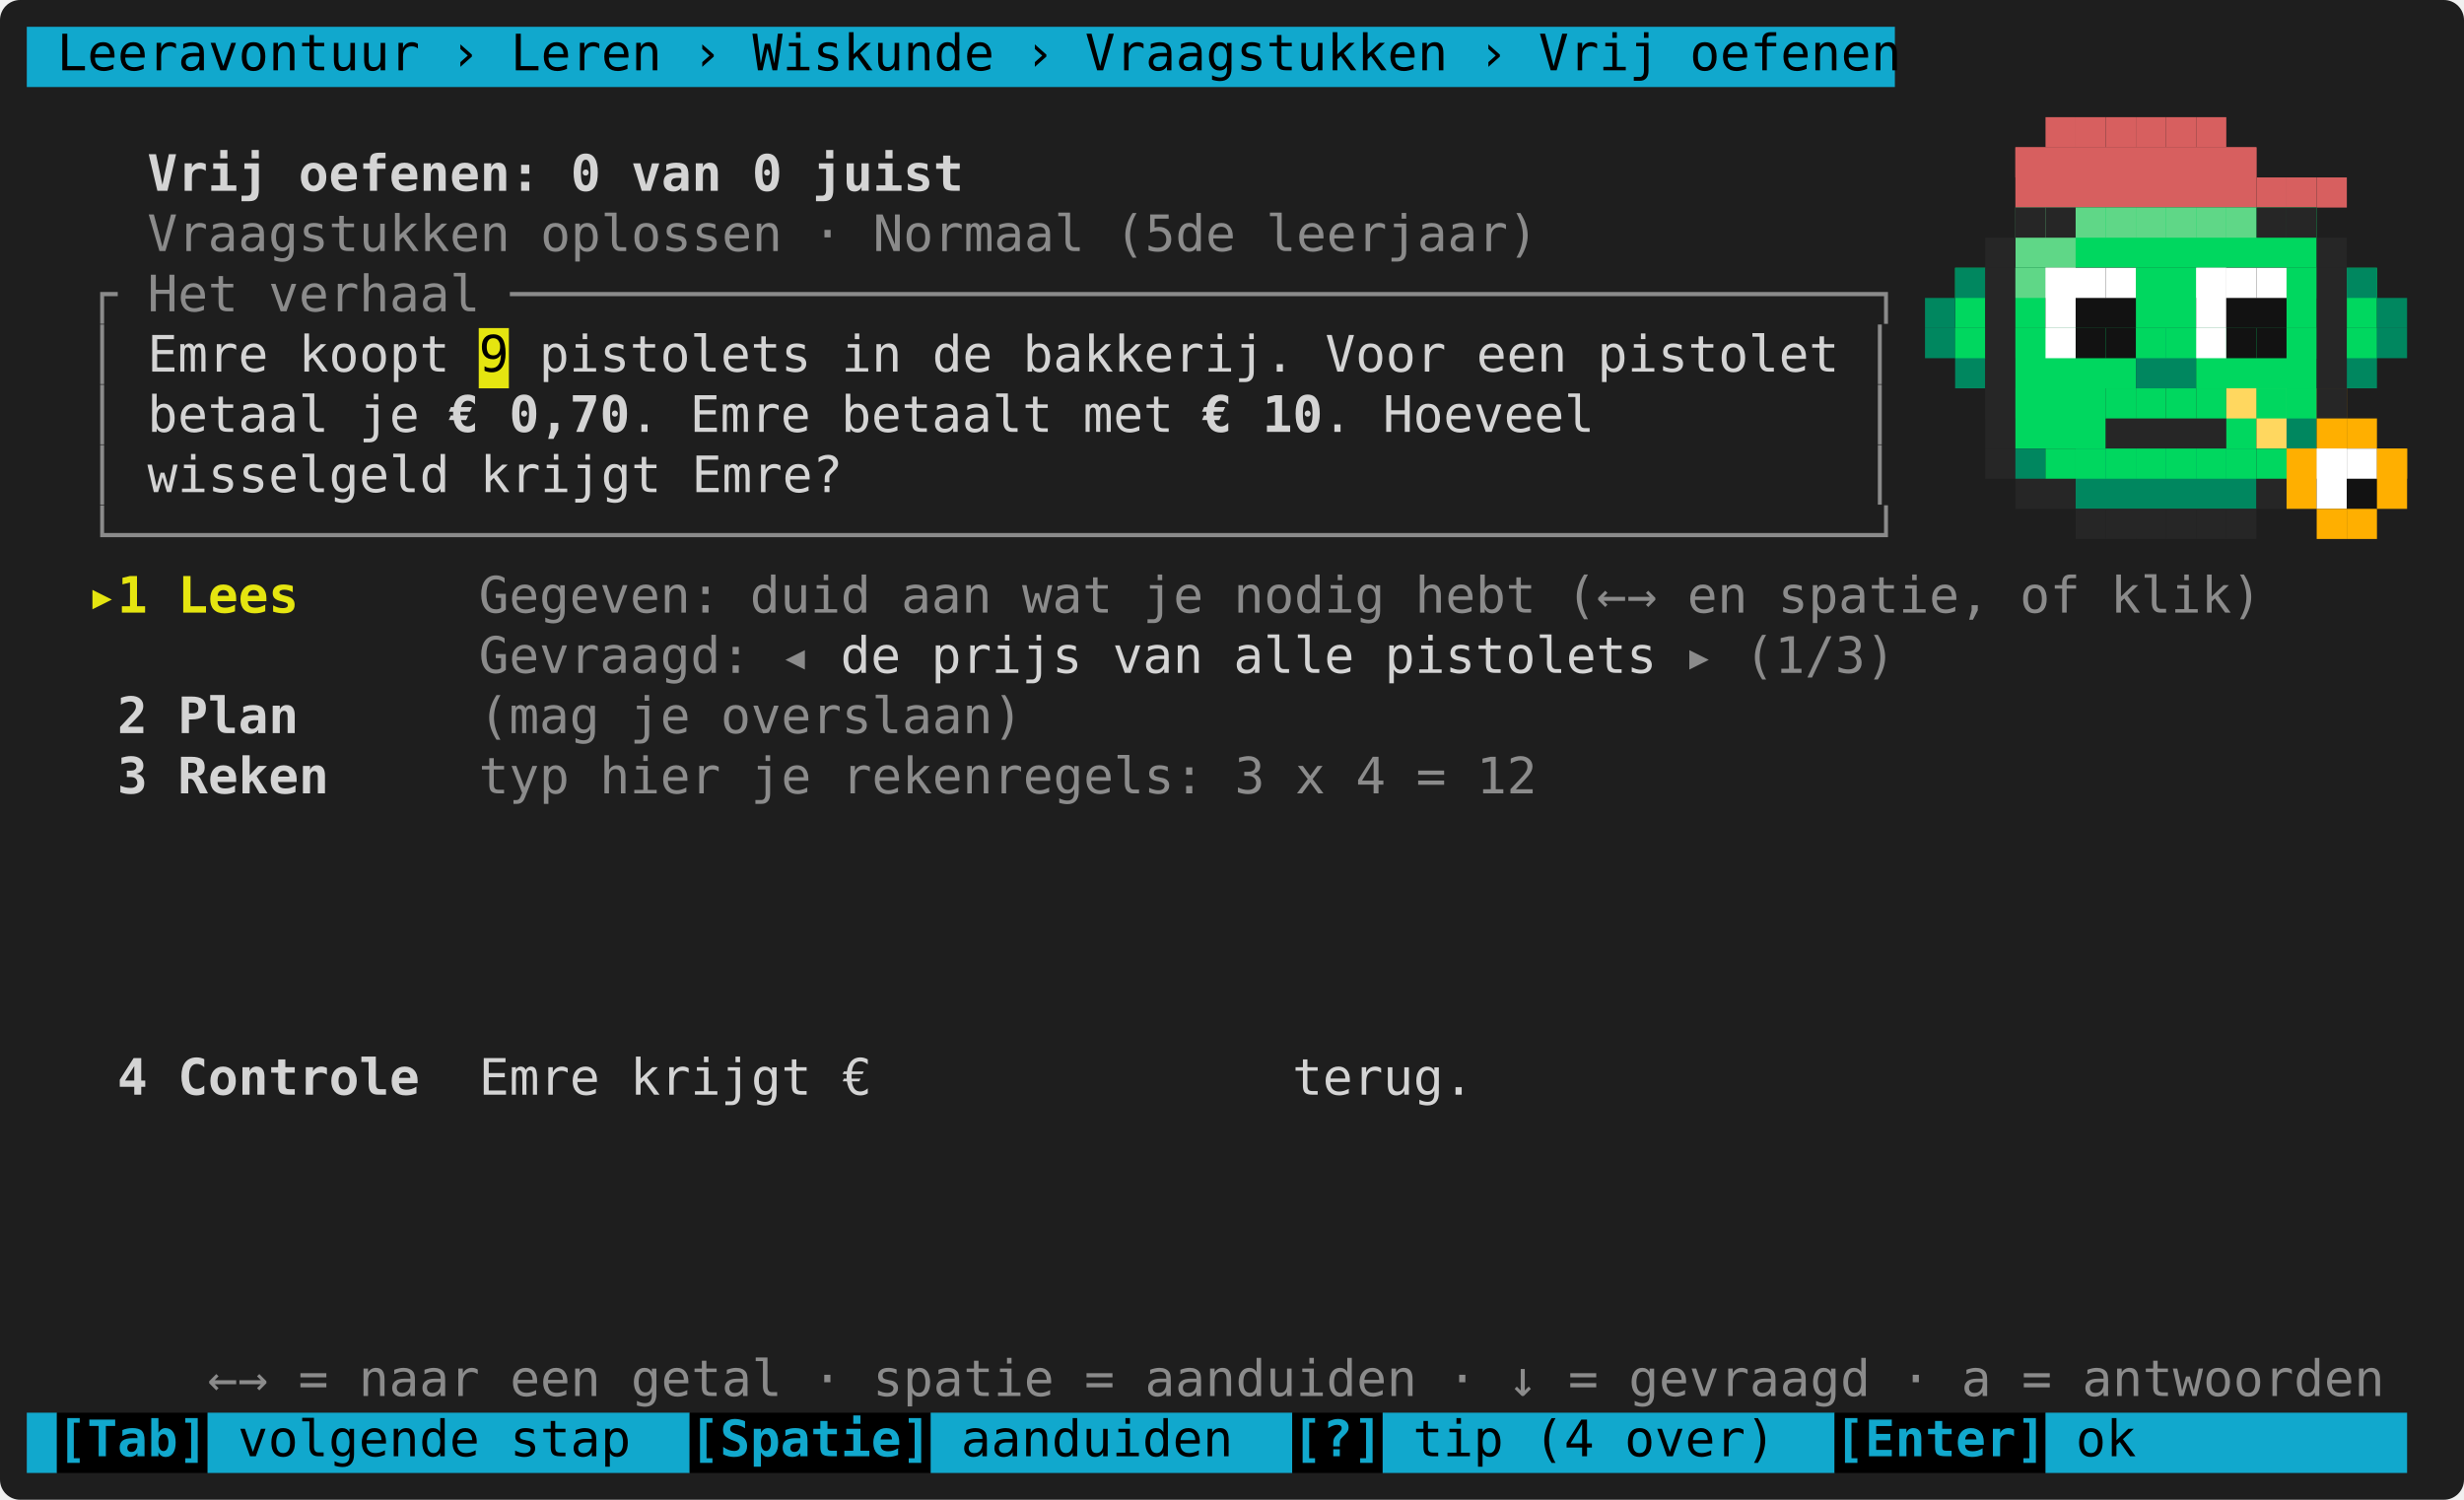
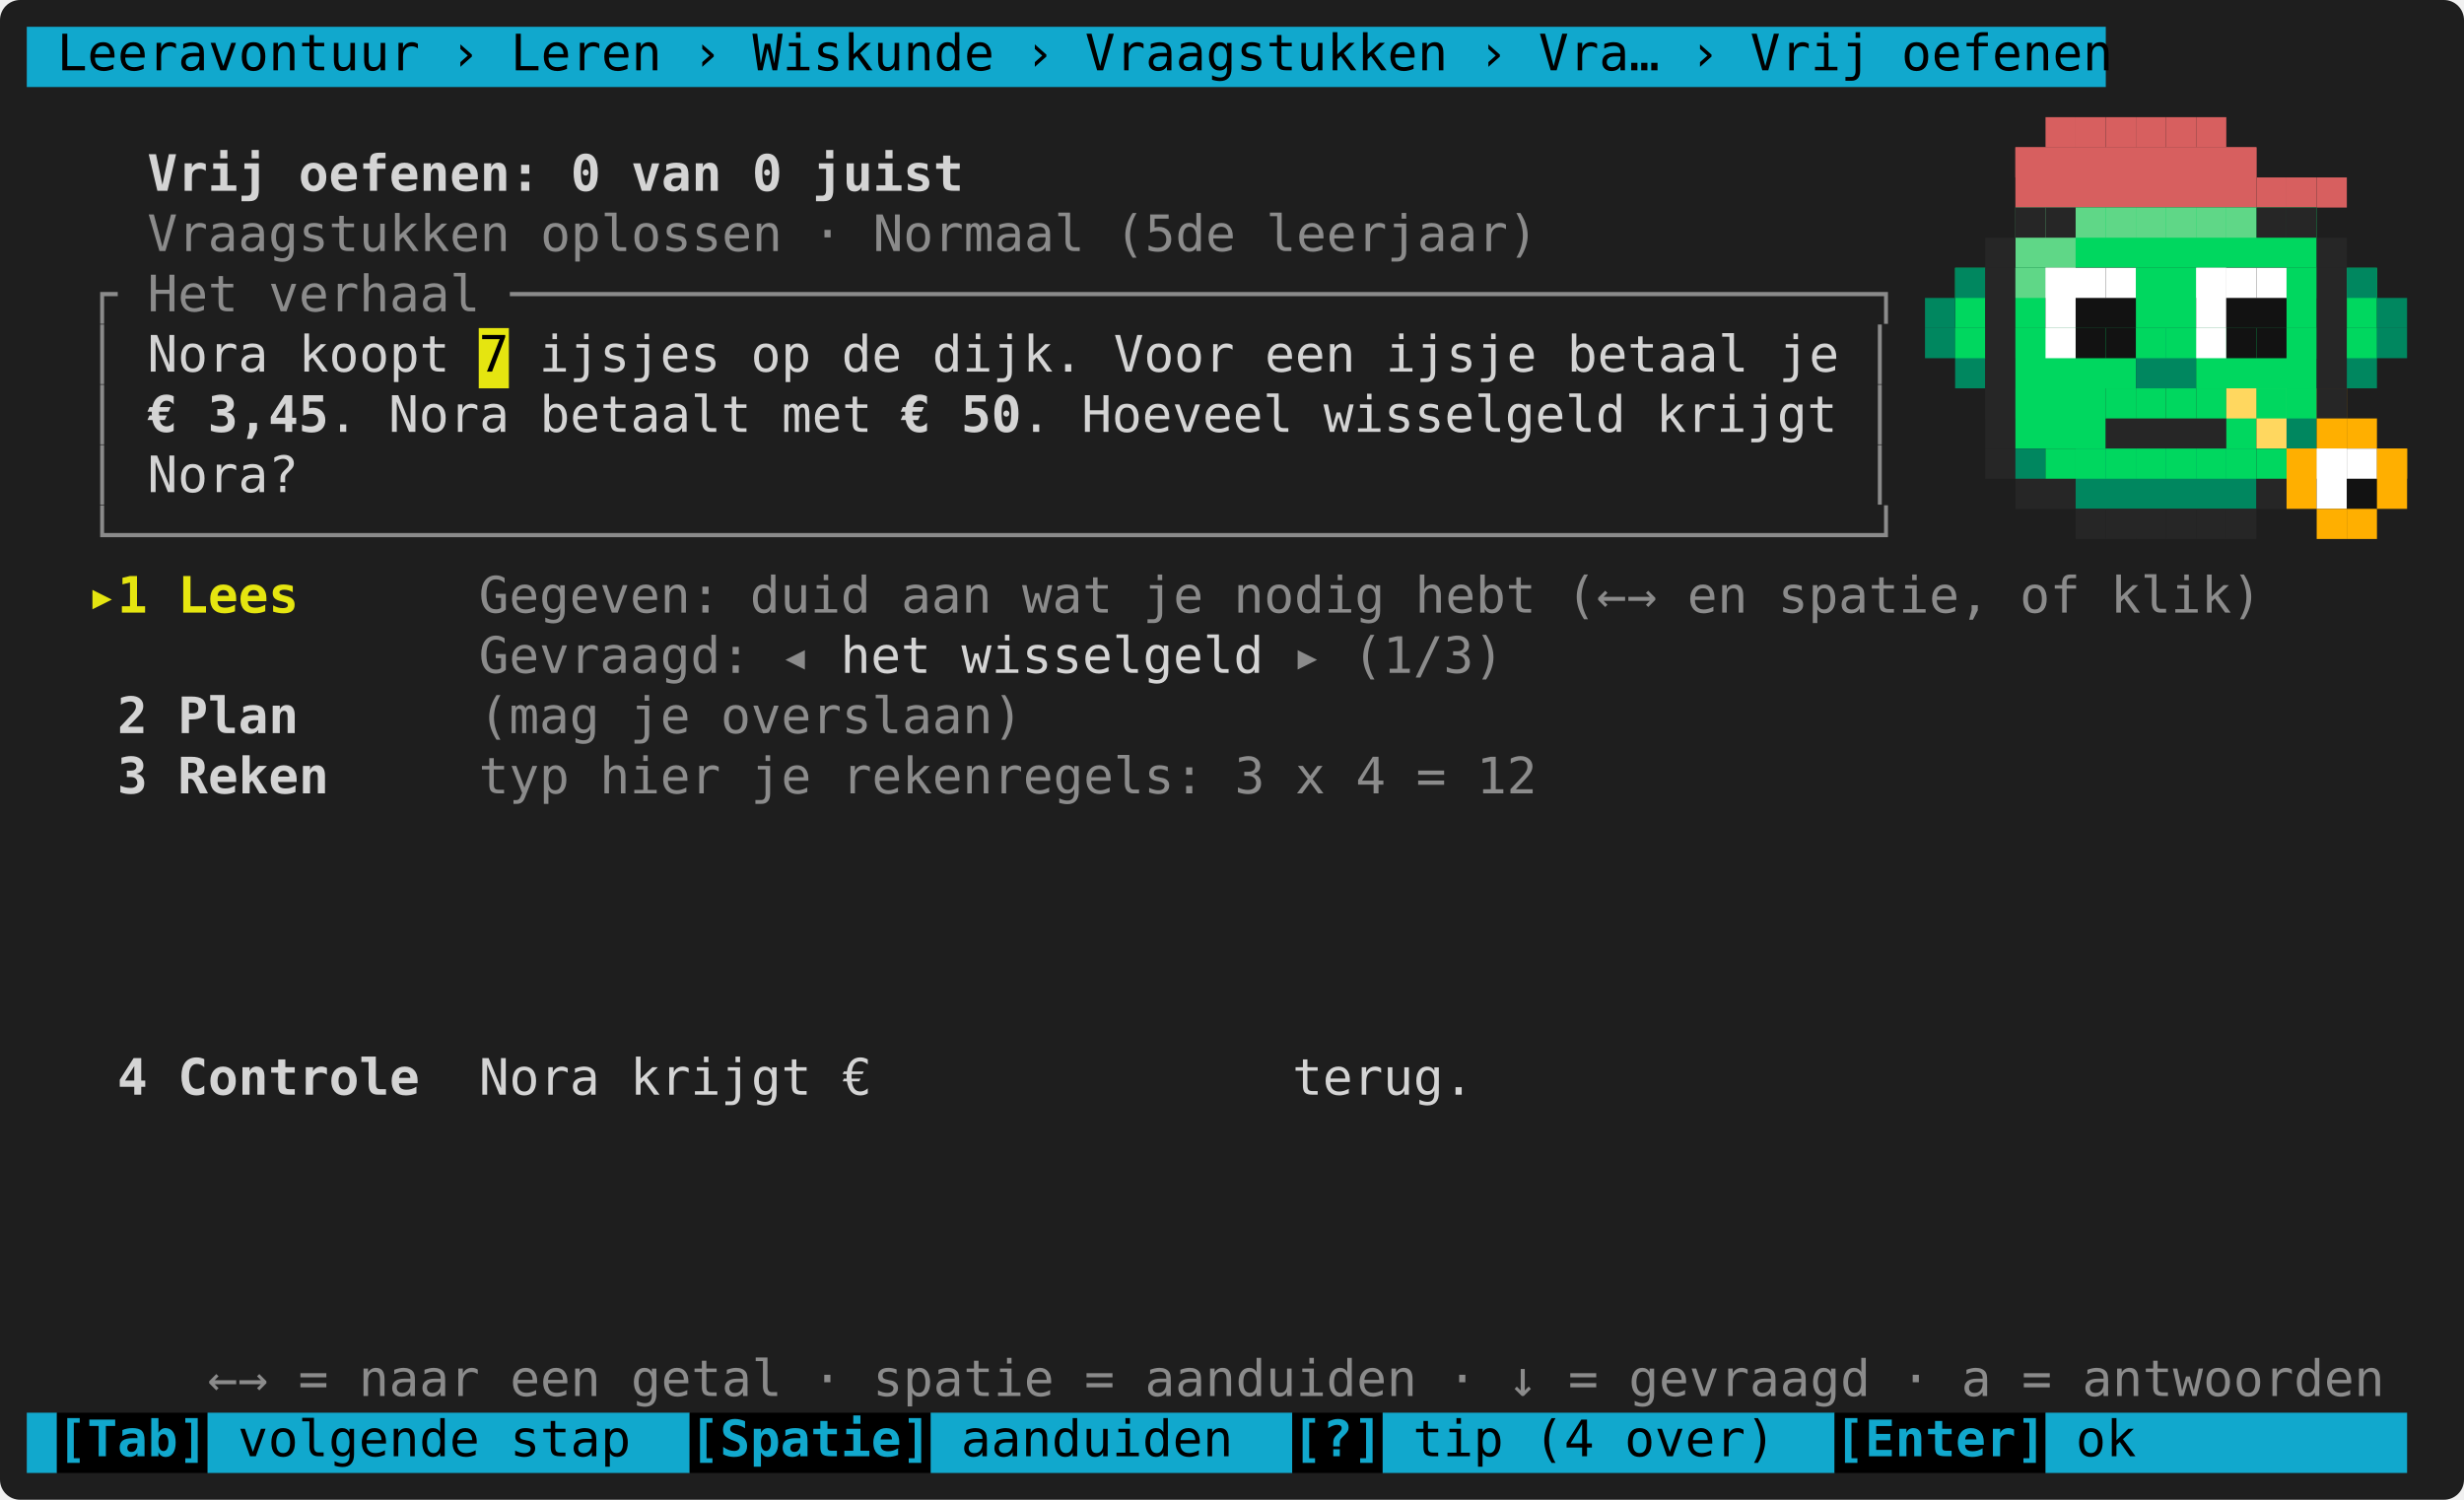
<svg xmlns="http://www.w3.org/2000/svg" width="736" height="448" viewBox="0 0 736 448" role="img" aria-label="Een vraagstuk in 4 stappen">
  <rect width="736" height="448" rx="6" fill="#1e1e1e" />
  <g font-family="DejaVu Sans Mono, Menlo, Consolas, monospace" font-size="15">
-     <rect x="8" y="8" width="558" height="18" fill="#11a8cd" />
-     <text x="8" y="21" textLength="558" lengthAdjust="spacingAndGlyphs" xml:space="preserve" fill="#000000"> Leeravontuur › Leren › Wiskunde › Vraagstukken › Vrij oefenen</text>
+     <rect x="8" y="8" width="621" height="18" fill="#11a8cd" />
+     <text x="8" y="21" textLength="621" lengthAdjust="spacingAndGlyphs" xml:space="preserve" fill="#000000"> Leeravontuur › Leren › Wiskunde › Vraagstukken › Vra… › Vrij oefenen</text>
    <rect x="611" y="35" width="9" height="9" fill="#d75f5f" />
    <rect x="620" y="35" width="9" height="9" fill="#d75f5f" />
    <rect x="629" y="35" width="9" height="9" fill="#d75f5f" />
    <rect x="638" y="35" width="9" height="9" fill="#d75f5f" />
    <rect x="647" y="35" width="9" height="9" fill="#d75f5f" />
    <rect x="656" y="35" width="9" height="9" fill="#d75f5f" />
    <rect x="602" y="44" width="72" height="18" fill="#d75f5f" />
    <rect x="602" y="44" width="9" height="9" fill="#d75f5f" />
    <rect x="611" y="44" width="9" height="9" fill="#d75f5f" />
    <rect x="620" y="44" width="9" height="9" fill="#d75f5f" />
    <rect x="629" y="44" width="9" height="9" fill="#d75f5f" />
    <rect x="638" y="44" width="9" height="9" fill="#d75f5f" />
    <rect x="647" y="44" width="9" height="9" fill="#d75f5f" />
    <rect x="656" y="44" width="9" height="9" fill="#d75f5f" />
    <rect x="665" y="44" width="9" height="9" fill="#d75f5f" />
    <rect x="674" y="53" width="9" height="9" fill="#d75f5f" />
    <rect x="683" y="53" width="9" height="9" fill="#d75f5f" />
    <rect x="692" y="53" width="9" height="9" fill="#d75f5f" />
    <text x="44" y="57" textLength="243" lengthAdjust="spacingAndGlyphs" xml:space="preserve" fill="#d4d4d4" font-weight="bold">Vrij oefenen: 0 van 0 juist</text>
    <rect x="602" y="62" width="18" height="18" fill="#5fd787" />
    <rect x="620" y="62" width="72" height="18" fill="#00d75f" />
    <rect x="593" y="71" width="9" height="9" fill="#262626" />
    <rect x="602" y="62" width="9" height="9" fill="#262626" />
    <rect x="611" y="62" width="9" height="9" fill="#262626" />
    <rect x="620" y="62" width="9" height="9" fill="#5fd787" />
    <rect x="629" y="62" width="9" height="9" fill="#5fd787" />
    <rect x="638" y="62" width="9" height="9" fill="#5fd787" />
    <rect x="647" y="62" width="9" height="9" fill="#5fd787" />
    <rect x="656" y="62" width="9" height="9" fill="#5fd787" />
    <rect x="665" y="62" width="9" height="9" fill="#5fd787" />
    <rect x="674" y="62" width="9" height="9" fill="#262626" />
    <rect x="683" y="62" width="9" height="9" fill="#262626" />
    <rect x="692" y="71" width="9" height="9" fill="#262626" />
    <text x="44" y="75" textLength="414" lengthAdjust="spacingAndGlyphs" xml:space="preserve" fill="#d4d4d4" opacity="0.6">Vraagstukken oplossen · Normaal (5de leerjaar)</text>
    <rect x="584" y="80" width="9" height="18" fill="#00d75f" />
    <rect x="593" y="80" width="9" height="18" fill="#262626" />
    <rect x="602" y="80" width="9" height="18" fill="#00d75f" />
    <rect x="611" y="80" width="9" height="18" fill="#ffffff" />
    <rect x="620" y="80" width="18" height="18" fill="#121212" />
    <rect x="638" y="80" width="18" height="18" fill="#00d75f" />
    <rect x="656" y="80" width="9" height="18" fill="#ffffff" />
    <rect x="665" y="80" width="18" height="18" fill="#121212" />
    <rect x="683" y="80" width="9" height="18" fill="#00d75f" />
    <rect x="692" y="80" width="9" height="18" fill="#262626" />
    <rect x="701" y="80" width="9" height="18" fill="#00d75f" />
    <rect x="575" y="89" width="9" height="9" fill="#00875f" />
    <rect x="584" y="80" width="9" height="9" fill="#00875f" />
    <rect x="593" y="80" width="9" height="9" fill="#262626" />
    <rect x="602" y="80" width="9" height="9" fill="#5fd787" />
    <rect x="611" y="80" width="9" height="9" fill="#ffffff" />
    <rect x="620" y="80" width="9" height="9" fill="#ffffff" />
    <rect x="629" y="80" width="9" height="9" fill="#ffffff" />
    <rect x="638" y="80" width="9" height="9" fill="#00d75f" />
    <rect x="647" y="80" width="9" height="9" fill="#00d75f" />
    <rect x="656" y="80" width="9" height="9" fill="#ffffff" />
    <rect x="665" y="80" width="9" height="9" fill="#ffffff" />
    <rect x="674" y="80" width="9" height="9" fill="#ffffff" />
    <rect x="683" y="80" width="9" height="9" fill="#00d75f" />
    <rect x="692" y="80" width="9" height="9" fill="#262626" />
    <rect x="701" y="80" width="9" height="9" fill="#00875f" />
    <rect x="710" y="89" width="9" height="9" fill="#00875f" />
    <text x="26" y="93" textLength="540" lengthAdjust="spacingAndGlyphs" xml:space="preserve" fill="#d4d4d4" opacity="0.6">┌ Het verhaal ─────────────────────────────────────────────┐</text>
    <rect x="143" y="98" width="9" height="18" fill="#e5e510" />
    <rect x="584" y="98" width="9" height="18" fill="#00875f" />
    <rect x="593" y="98" width="9" height="18" fill="#262626" />
    <rect x="602" y="98" width="36" height="18" fill="#00d75f" />
    <rect x="638" y="98" width="18" height="18" fill="#00875f" />
    <rect x="656" y="98" width="36" height="18" fill="#00d75f" />
    <rect x="692" y="98" width="9" height="18" fill="#262626" />
    <rect x="701" y="98" width="9" height="18" fill="#00875f" />
    <rect x="575" y="98" width="9" height="9" fill="#00875f" />
    <rect x="584" y="98" width="9" height="9" fill="#00d75f" />
    <rect x="593" y="98" width="9" height="9" fill="#262626" />
    <rect x="602" y="98" width="9" height="9" fill="#00d75f" />
    <rect x="611" y="98" width="9" height="9" fill="#ffffff" />
    <rect x="620" y="98" width="9" height="9" fill="#121212" />
    <rect x="629" y="98" width="9" height="9" fill="#121212" />
    <rect x="638" y="98" width="9" height="9" fill="#00d75f" />
    <rect x="647" y="98" width="9" height="9" fill="#00d75f" />
    <rect x="656" y="98" width="9" height="9" fill="#ffffff" />
    <rect x="665" y="98" width="9" height="9" fill="#121212" />
    <rect x="674" y="98" width="9" height="9" fill="#121212" />
    <rect x="683" y="98" width="9" height="9" fill="#00d75f" />
    <rect x="692" y="98" width="9" height="9" fill="#262626" />
    <rect x="701" y="98" width="9" height="9" fill="#00d75f" />
    <rect x="710" y="98" width="9" height="9" fill="#00875f" />
    <text x="26" y="111" textLength="9" lengthAdjust="spacingAndGlyphs" xml:space="preserve" fill="#d4d4d4" opacity="0.6">│</text>
-     <text x="35" y="111" textLength="108" lengthAdjust="spacingAndGlyphs" xml:space="preserve" fill="#d4d4d4"> Emre koopt </text>
-     <text x="143" y="111" textLength="9" lengthAdjust="spacingAndGlyphs" xml:space="preserve" fill="#000000">9</text>
-     <text x="152" y="111" textLength="405" lengthAdjust="spacingAndGlyphs" xml:space="preserve" fill="#d4d4d4"> pistolets in de bakkerij. Voor een pistolet </text>
+     <text x="35" y="111" textLength="108" lengthAdjust="spacingAndGlyphs" xml:space="preserve" fill="#d4d4d4"> Nora koopt </text>
+     <text x="143" y="111" textLength="9" lengthAdjust="spacingAndGlyphs" xml:space="preserve" fill="#000000">7</text>
+     <text x="152" y="111" textLength="405" lengthAdjust="spacingAndGlyphs" xml:space="preserve" fill="#d4d4d4"> ijsjes op de dijk. Voor een ijsje betaal je </text>
    <text x="557" y="111" textLength="9" lengthAdjust="spacingAndGlyphs" xml:space="preserve" fill="#d4d4d4" opacity="0.6">│</text>
    <rect x="593" y="116" width="9" height="18" fill="#262626" />
    <rect x="602" y="116" width="27" height="18" fill="#00d75f" />
    <rect x="629" y="116" width="36" height="18" fill="#262626" />
    <rect x="665" y="116" width="9" height="18" fill="#00d75f" />
    <rect x="674" y="116" width="9" height="18" fill="#ffd75f" />
    <rect x="683" y="116" width="9" height="18" fill="#00875f" />
    <rect x="692" y="116" width="9" height="18" fill="#ffaf00" />
    <rect x="593" y="116" width="9" height="9" fill="#262626" />
    <rect x="602" y="116" width="9" height="9" fill="#00d75f" />
    <rect x="611" y="116" width="9" height="9" fill="#00d75f" />
    <rect x="620" y="116" width="9" height="9" fill="#00d75f" />
    <rect x="629" y="116" width="9" height="9" fill="#00d75f" />
    <rect x="638" y="116" width="9" height="9" fill="#00d75f" />
    <rect x="647" y="116" width="9" height="9" fill="#00d75f" />
    <rect x="656" y="116" width="9" height="9" fill="#00d75f" />
    <rect x="665" y="116" width="9" height="9" fill="#ffd75f" />
    <rect x="674" y="116" width="9" height="9" fill="#00d75f" />
    <rect x="683" y="116" width="9" height="9" fill="#00d75f" />
    <rect x="692" y="116" width="9" height="9" fill="#262626" />
    <rect x="701" y="125" width="9" height="9" fill="#ffaf00" />
    <text x="26" y="129" textLength="9" lengthAdjust="spacingAndGlyphs" xml:space="preserve" fill="#d4d4d4" opacity="0.6">│</text>
-     <text x="35" y="129" textLength="99" lengthAdjust="spacingAndGlyphs" xml:space="preserve" fill="#d4d4d4"> betaal je </text>
-     <text x="134" y="129" textLength="54" lengthAdjust="spacingAndGlyphs" xml:space="preserve" fill="#d4d4d4" font-weight="bold">€ 0,70</text>
-     <text x="188" y="129" textLength="171" lengthAdjust="spacingAndGlyphs" xml:space="preserve" fill="#d4d4d4">. Emre betaalt met </text>
-     <text x="359" y="129" textLength="36" lengthAdjust="spacingAndGlyphs" xml:space="preserve" fill="#d4d4d4" font-weight="bold">€ 10</text>
-     <text x="395" y="129" textLength="162" lengthAdjust="spacingAndGlyphs" xml:space="preserve" fill="#d4d4d4">. Hoeveel         </text>
+     <text x="44" y="129" textLength="54" lengthAdjust="spacingAndGlyphs" xml:space="preserve" fill="#d4d4d4" font-weight="bold">€ 3,45</text>
+     <text x="98" y="129" textLength="171" lengthAdjust="spacingAndGlyphs" xml:space="preserve" fill="#d4d4d4">. Nora betaalt met </text>
+     <text x="269" y="129" textLength="36" lengthAdjust="spacingAndGlyphs" xml:space="preserve" fill="#d4d4d4" font-weight="bold">€ 50</text>
+     <text x="305" y="129" textLength="252" lengthAdjust="spacingAndGlyphs" xml:space="preserve" fill="#d4d4d4">. Hoeveel wisselgeld krijgt </text>
    <text x="557" y="129" textLength="9" lengthAdjust="spacingAndGlyphs" xml:space="preserve" fill="#d4d4d4" opacity="0.6">│</text>
    <rect x="602" y="134" width="18" height="18" fill="#262626" />
    <rect x="620" y="134" width="54" height="18" fill="#00875f" />
    <rect x="674" y="134" width="9" height="18" fill="#262626" />
    <rect x="683" y="134" width="9" height="18" fill="#ffaf00" />
    <rect x="692" y="134" width="9" height="18" fill="#ffffff" />
    <rect x="701" y="134" width="9" height="18" fill="#121212" />
    <rect x="710" y="134" width="9" height="18" fill="#ffaf00" />
    <rect x="593" y="134" width="9" height="9" fill="#262626" />
    <rect x="602" y="134" width="9" height="9" fill="#00875f" />
    <rect x="611" y="134" width="9" height="9" fill="#00d75f" />
    <rect x="620" y="134" width="9" height="9" fill="#00d75f" />
    <rect x="629" y="134" width="9" height="9" fill="#00d75f" />
    <rect x="638" y="134" width="9" height="9" fill="#00d75f" />
    <rect x="647" y="134" width="9" height="9" fill="#00d75f" />
    <rect x="656" y="134" width="9" height="9" fill="#00d75f" />
    <rect x="665" y="134" width="9" height="9" fill="#00d75f" />
    <rect x="674" y="134" width="9" height="9" fill="#00d75f" />
    <rect x="683" y="134" width="9" height="9" fill="#ffaf00" />
    <rect x="692" y="134" width="9" height="9" fill="#ffffff" />
    <rect x="701" y="134" width="9" height="9" fill="#ffffff" />
    <rect x="710" y="134" width="9" height="9" fill="#ffaf00" />
    <text x="26" y="147" textLength="9" lengthAdjust="spacingAndGlyphs" xml:space="preserve" fill="#d4d4d4" opacity="0.6">│</text>
-     <text x="35" y="147" textLength="522" lengthAdjust="spacingAndGlyphs" xml:space="preserve" fill="#d4d4d4"> wisselgeld krijgt Emre?                                  </text>
+     <text x="35" y="147" textLength="522" lengthAdjust="spacingAndGlyphs" xml:space="preserve" fill="#d4d4d4"> Nora?                                                    </text>
    <text x="557" y="147" textLength="9" lengthAdjust="spacingAndGlyphs" xml:space="preserve" fill="#d4d4d4" opacity="0.6">│</text>
    <rect x="620" y="152" width="9" height="9" fill="#262626" />
    <rect x="629" y="152" width="9" height="9" fill="#262626" />
    <rect x="638" y="152" width="9" height="9" fill="#262626" />
    <rect x="647" y="152" width="9" height="9" fill="#262626" />
    <rect x="656" y="152" width="9" height="9" fill="#262626" />
    <rect x="665" y="152" width="9" height="9" fill="#262626" />
    <rect x="692" y="152" width="9" height="9" fill="#ffaf00" />
    <rect x="701" y="152" width="9" height="9" fill="#ffaf00" />
    <text x="26" y="165" textLength="540" lengthAdjust="spacingAndGlyphs" xml:space="preserve" fill="#d4d4d4" opacity="0.6">└──────────────────────────────────────────────────────────┘</text>
    <text x="26" y="183" textLength="63" lengthAdjust="spacingAndGlyphs" xml:space="preserve" fill="#e5e510" font-weight="bold">▸1 Lees</text>
    <text x="143" y="183" textLength="72" lengthAdjust="spacingAndGlyphs" xml:space="preserve" fill="#d4d4d4" opacity="0.6">Gegeven:</text>
    <text x="224" y="183" textLength="450" lengthAdjust="spacingAndGlyphs" xml:space="preserve" fill="#d4d4d4" opacity="0.6">duid aan wat je nodig hebt (←→ en spatie, of klik)</text>
    <text x="143" y="201" textLength="81" lengthAdjust="spacingAndGlyphs" xml:space="preserve" fill="#d4d4d4" opacity="0.6">Gevraagd:</text>
    <text x="233" y="201" textLength="9" lengthAdjust="spacingAndGlyphs" xml:space="preserve" fill="#d4d4d4" opacity="0.6">◂</text>
-     <text x="242" y="201" textLength="261" lengthAdjust="spacingAndGlyphs" xml:space="preserve" fill="#d4d4d4"> de prijs van alle pistolets </text>
-     <text x="503" y="201" textLength="63" lengthAdjust="spacingAndGlyphs" xml:space="preserve" fill="#d4d4d4" opacity="0.6">▸ (1/3)</text>
+     <text x="242" y="201" textLength="144" lengthAdjust="spacingAndGlyphs" xml:space="preserve" fill="#d4d4d4"> het wisselgeld </text>
+     <text x="386" y="201" textLength="63" lengthAdjust="spacingAndGlyphs" xml:space="preserve" fill="#d4d4d4" opacity="0.6">▸ (1/3)</text>
    <text x="26" y="219" textLength="63" lengthAdjust="spacingAndGlyphs" xml:space="preserve" fill="#d4d4d4" font-weight="bold"> 2 Plan</text>
    <text x="143" y="219" textLength="162" lengthAdjust="spacingAndGlyphs" xml:space="preserve" fill="#d4d4d4" opacity="0.6">(mag je overslaan)</text>
    <text x="26" y="237" textLength="72" lengthAdjust="spacingAndGlyphs" xml:space="preserve" fill="#d4d4d4" font-weight="bold"> 3 Reken</text>
    <text x="143" y="237" textLength="315" lengthAdjust="spacingAndGlyphs" xml:space="preserve" fill="#d4d4d4" opacity="0.6">typ hier je rekenregels: 3 x 4 = 12</text>
    <text x="26" y="327" textLength="99" lengthAdjust="spacingAndGlyphs" xml:space="preserve" fill="#d4d4d4" font-weight="bold"> 4 Controle</text>
-     <text x="125" y="327" textLength="144" lengthAdjust="spacingAndGlyphs" xml:space="preserve" fill="#d4d4d4">  Emre krijgt € </text>
+     <text x="125" y="327" textLength="144" lengthAdjust="spacingAndGlyphs" xml:space="preserve" fill="#d4d4d4">  Nora krijgt € </text>
    <text x="377" y="327" textLength="351" lengthAdjust="spacingAndGlyphs" xml:space="preserve" fill="#d4d4d4"> terug.                                </text>
    <text x="62" y="417" textLength="648" lengthAdjust="spacingAndGlyphs" xml:space="preserve" fill="#d4d4d4" opacity="0.6">←→ = naar een getal · spatie = aanduiden · ↓ = gevraagd · a = antwoorden</text>
    <rect x="8" y="422" width="9" height="18" fill="#11a8cd" />
    <rect x="17" y="422" width="45" height="18" fill="#000000" />
    <rect x="62" y="422" width="144" height="18" fill="#11a8cd" />
    <rect x="206" y="422" width="72" height="18" fill="#000000" />
    <rect x="278" y="422" width="108" height="18" fill="#11a8cd" />
    <rect x="386" y="422" width="27" height="18" fill="#000000" />
    <rect x="413" y="422" width="135" height="18" fill="#11a8cd" />
    <rect x="548" y="422" width="63" height="18" fill="#000000" />
    <rect x="611" y="422" width="108" height="18" fill="#11a8cd" />
    <text x="17" y="435" textLength="45" lengthAdjust="spacingAndGlyphs" xml:space="preserve" fill="#11a8cd" font-weight="bold">[Tab]</text>
    <text x="62" y="435" textLength="144" lengthAdjust="spacingAndGlyphs" xml:space="preserve" fill="#000000"> volgende stap  </text>
    <text x="206" y="435" textLength="72" lengthAdjust="spacingAndGlyphs" xml:space="preserve" fill="#11a8cd" font-weight="bold">[Spatie]</text>
    <text x="278" y="435" textLength="108" lengthAdjust="spacingAndGlyphs" xml:space="preserve" fill="#000000"> aanduiden  </text>
    <text x="386" y="435" textLength="27" lengthAdjust="spacingAndGlyphs" xml:space="preserve" fill="#11a8cd" font-weight="bold">[?]</text>
    <text x="413" y="435" textLength="135" lengthAdjust="spacingAndGlyphs" xml:space="preserve" fill="#000000"> tip (4 over)  </text>
    <text x="548" y="435" textLength="63" lengthAdjust="spacingAndGlyphs" xml:space="preserve" fill="#11a8cd" font-weight="bold">[Enter]</text>
    <text x="611" y="435" textLength="108" lengthAdjust="spacingAndGlyphs" xml:space="preserve" fill="#000000"> ok         </text>
  </g>
</svg>
